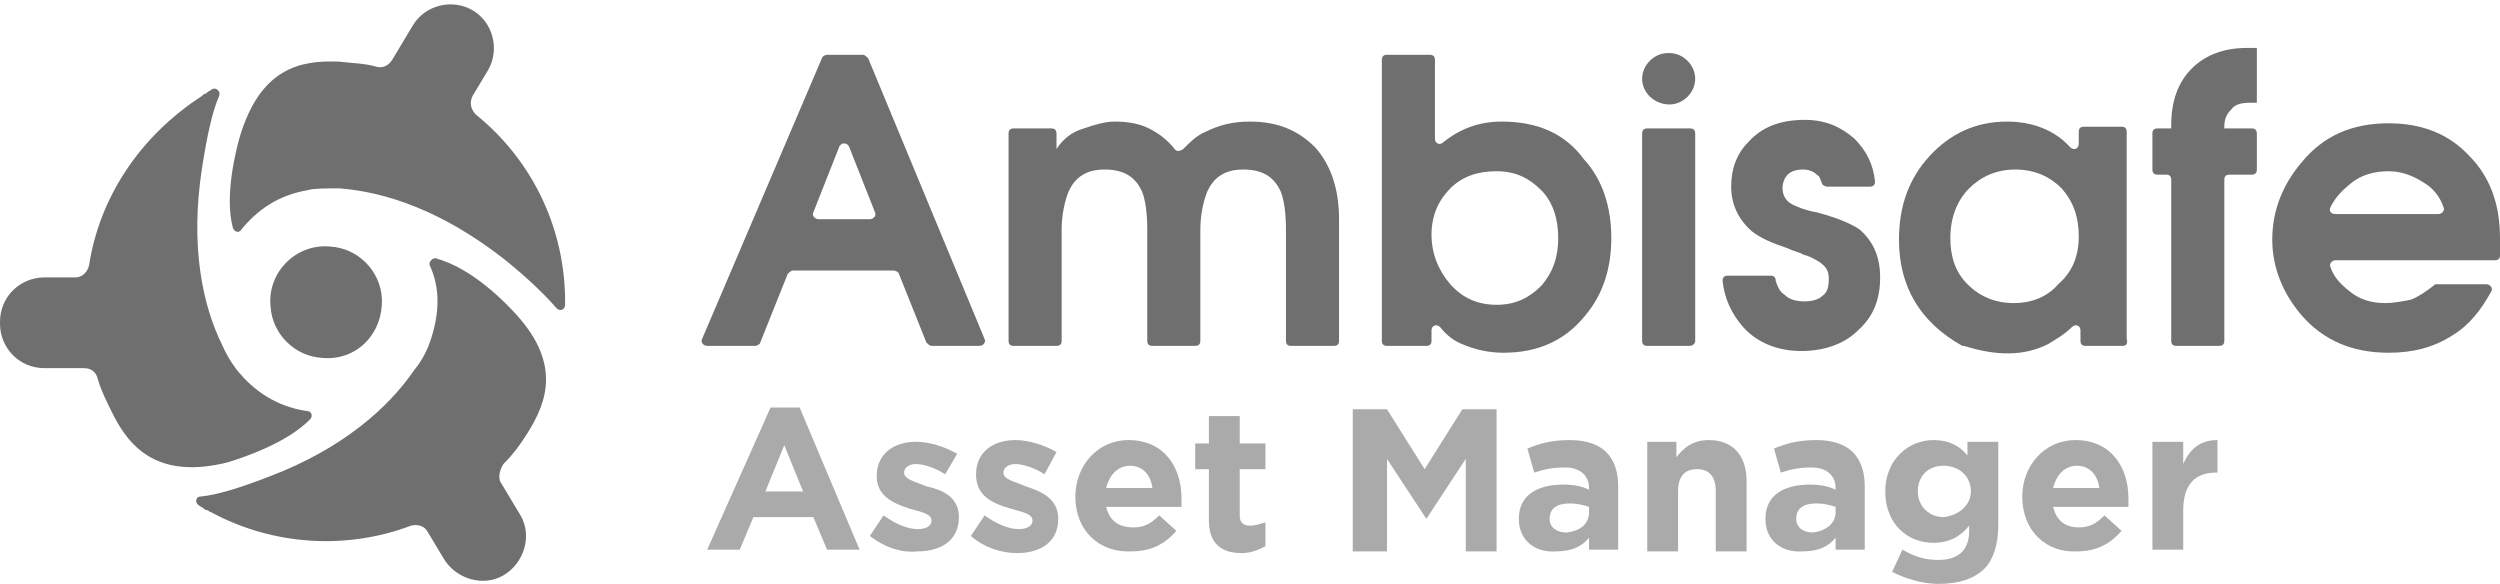
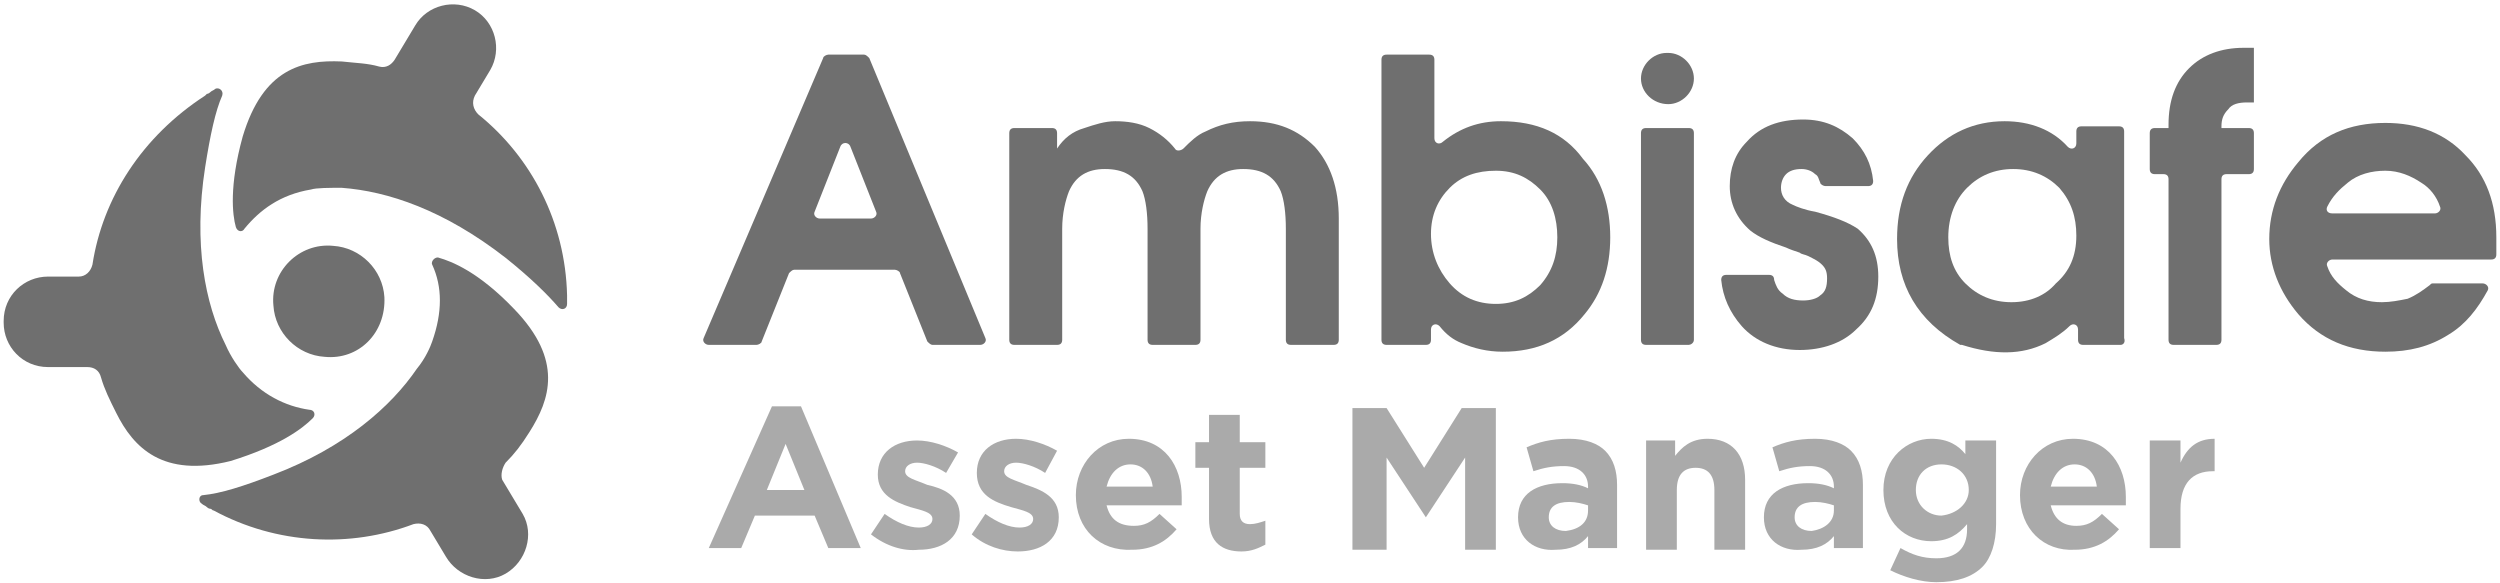
- <svg xmlns="http://www.w3.org/2000/svg" version="1.1" id="Layer_1" x="0px" y="0px" viewBox="0 0 146 34.1" style="enable-background:new 0 0 146 34.1;" xml:space="preserve">
+ <svg xmlns="http://www.w3.org/2000/svg" version="1.1" id="Layer_1" x="0px" y="0px" viewBox="0 0 146 34.1" style="enable-background:new 0 0 146 34.1;" xml:space="preserve" width="146px" height="34px">
  <style type="text/css">
	.st0{fill:#6F6F6F;}
	.st1{fill:#AAAAAA;}
</style>
  <g>
    <path class="st0" d="M57.2,20.2h-2.8c-0.1,0-0.2-0.1-0.3-0.2l-1.6-4c0-0.1-0.2-0.2-0.3-0.2h-5.9c-0.1,0-0.2,0.1-0.3,0.2l-1.6,4   c0,0.1-0.2,0.2-0.3,0.2h-2.8c-0.2,0-0.4-0.2-0.3-0.4L48,3.4c0-0.1,0.2-0.2,0.3-0.2h2.1c0.1,0,0.2,0.1,0.3,0.2l6.8,16.4   C57.6,20,57.4,20.2,57.2,20.2z M51.1,12.4l-1.5-3.8c-0.1-0.3-0.5-0.3-0.6,0l-1.5,3.8c-0.1,0.2,0.1,0.4,0.3,0.4h3   C51,12.8,51.2,12.6,51.1,12.4z" />
  </g>
  <g>
    <path class="st0" d="M77.9,20.2h-2.5c-0.2,0-0.3-0.1-0.3-0.3v-6.5c0-0.9-0.1-1.7-0.3-2.2c-0.4-0.9-1.1-1.3-2.2-1.3   c-1,0-1.7,0.4-2.1,1.3c-0.2,0.5-0.4,1.3-0.4,2.2v6.5c0,0.2-0.1,0.3-0.3,0.3h-2.5c-0.2,0-0.3-0.1-0.3-0.3v-6.5   c0-0.9-0.1-1.7-0.3-2.2c-0.4-0.9-1.1-1.3-2.2-1.3c-1,0-1.7,0.4-2.1,1.3c-0.2,0.5-0.4,1.3-0.4,2.2v6.5c0,0.2-0.1,0.3-0.3,0.3h-2.5   c-0.2,0-0.3-0.1-0.3-0.3V7.8c0-0.2,0.1-0.3,0.3-0.3h2.2c0.2,0,0.3,0.1,0.3,0.3v0.9c0.4-0.6,0.9-1,1.6-1.2c0.6-0.2,1.2-0.4,1.8-0.4   c0.7,0,1.4,0.1,2,0.4c0.6,0.3,1.1,0.7,1.5,1.2c0.1,0.2,0.4,0.1,0.5,0c0.4-0.4,0.8-0.8,1.3-1c0.8-0.4,1.6-0.6,2.6-0.6   c1.6,0,2.8,0.5,3.8,1.5c0.9,1,1.4,2.4,1.4,4.2v7.1C78.2,20.1,78.1,20.2,77.9,20.2z" />
  </g>
  <g>
    <path class="st0" d="M94.1,13.9c0,1.8-0.5,3.3-1.5,4.5c-1.2,1.5-2.8,2.2-4.8,2.2c-0.9,0-1.7-0.2-2.4-0.5c-0.5-0.2-0.9-0.5-1.3-1   c-0.2-0.2-0.5-0.1-0.5,0.2l0,0.6c0,0.2-0.1,0.3-0.3,0.3H81c-0.2,0-0.3-0.1-0.3-0.3V3.5c0-0.2,0.1-0.3,0.3-0.3h2.5   c0.2,0,0.3,0.1,0.3,0.3v4.6c0,0.3,0.3,0.4,0.5,0.2c1-0.8,2.1-1.2,3.4-1.2c2.1,0,3.7,0.7,4.8,2.2C93.6,10.5,94.1,12.1,94.1,13.9z    M91,13.9c0-1.1-0.3-2.1-1-2.8c-0.7-0.7-1.5-1.1-2.6-1.1c-1.1,0-2,0.3-2.7,1c-0.7,0.7-1.1,1.6-1.1,2.7c0,1.1,0.4,2.1,1.1,2.9   c0.7,0.8,1.6,1.2,2.7,1.2c1.1,0,1.9-0.4,2.6-1.1C90.7,15.9,91,15,91,13.9z" />
  </g>
  <g>
    <path class="st0" d="M97.5,6.1L97.5,6.1c-0.9,0-1.6-0.7-1.6-1.5v0c0-0.8,0.7-1.5,1.5-1.5h0.1c0.8,0,1.5,0.7,1.5,1.5v0   C99,5.4,98.3,6.1,97.5,6.1z M98.7,20.2h-2.5c-0.2,0-0.3-0.1-0.3-0.3V7.8c0-0.2,0.1-0.3,0.3-0.3h2.5c0.2,0,0.3,0.1,0.3,0.3v12.1   C99,20.1,98.8,20.2,98.7,20.2z" />
  </g>
  <g>
    <path class="st0" d="M109.8,16.2c0,1.3-0.4,2.3-1.3,3.1c-0.8,0.8-2,1.2-3.3,1.2c-1.4,0-2.6-0.5-3.4-1.4c-0.7-0.8-1.1-1.7-1.2-2.7   c0-0.2,0.1-0.3,0.3-0.3h2.5c0.2,0,0.3,0.1,0.3,0.3c0.1,0.3,0.2,0.6,0.5,0.8c0.3,0.3,0.7,0.4,1.2,0.4c0.4,0,0.8-0.1,1-0.3   c0.3-0.2,0.4-0.5,0.4-1c0-0.4-0.1-0.6-0.3-0.8c-0.2-0.2-0.4-0.3-0.8-0.5c-0.2-0.1-0.4-0.1-0.5-0.2c-0.3-0.1-0.6-0.2-0.8-0.3   c-0.9-0.3-1.6-0.6-2.1-1c-0.8-0.7-1.2-1.6-1.2-2.6c0-1,0.3-1.9,1-2.6c0.8-0.9,1.9-1.3,3.3-1.3c1.2,0,2.1,0.4,2.9,1.1   c0.7,0.7,1.1,1.5,1.2,2.5c0,0.2-0.1,0.3-0.3,0.3h-2.5c-0.1,0-0.3-0.1-0.3-0.2c-0.1-0.2-0.1-0.4-0.3-0.5c-0.2-0.2-0.5-0.3-0.8-0.3   c-0.4,0-0.7,0.1-0.9,0.3c-0.2,0.2-0.3,0.5-0.3,0.8c0,0.4,0.2,0.8,0.7,1c0.2,0.1,0.7,0.3,1.3,0.4c1.1,0.3,1.9,0.6,2.5,1   C109.4,14.1,109.8,15,109.8,16.2z" />
  </g>
  <g>
    <path class="st0" d="M124,20.2h-2.2c-0.2,0-0.3-0.1-0.3-0.3v-0.6c0-0.3-0.3-0.4-0.5-0.2c-0.4,0.4-0.9,0.7-1.4,1   c-1.4,0.7-3,0.7-4.9,0.1c0,0,0,0-0.1,0c-2.5-1.4-3.7-3.5-3.7-6.2c0-2,0.6-3.6,1.8-4.9s2.7-2,4.5-2c1.5,0,2.8,0.5,3.7,1.5   c0.2,0.2,0.5,0.1,0.5-0.2l0-0.7c0-0.2,0.1-0.3,0.3-0.3h2.2c0.2,0,0.3,0.1,0.3,0.3v12.1C124.3,20.1,124.1,20.2,124,20.2z    M121.4,13.8c0-1.1-0.3-2-1-2.8c-0.7-0.7-1.6-1.1-2.7-1.1c-1.1,0-2,0.4-2.7,1.1c-0.7,0.7-1.1,1.7-1.1,2.9c0,1.1,0.3,2,1,2.7   c0.7,0.7,1.6,1.1,2.7,1.1c1.1,0,2-0.4,2.6-1.1C121,15.9,121.4,15,121.4,13.8z" />
  </g>
  <g>
    <path class="st0" d="M131.5,10.2h-1.3c-0.2,0-0.3,0.1-0.3,0.3v9.4c0,0.2-0.1,0.3-0.3,0.3h-2.5c-0.2,0-0.3-0.1-0.3-0.3v-9.4   c0-0.2-0.1-0.3-0.3-0.3H126c-0.2,0-0.3-0.1-0.3-0.3V7.8c0-0.2,0.1-0.3,0.3-0.3h0.8V7.3c0-1.4,0.4-2.5,1.2-3.3   c0.8-0.8,1.9-1.2,3.2-1.2h0.6V6h-0.4c-0.5,0-0.9,0.1-1.1,0.4c-0.3,0.3-0.4,0.6-0.4,1v0.1h1.6c0.2,0,0.3,0.1,0.3,0.3v2.1   C131.8,10.1,131.7,10.2,131.5,10.2z" />
  </g>
  <g>
    <path class="st0" d="M146,13.9v0.3c0,0.2,0,0.5,0,0.7c0,0.2-0.1,0.3-0.3,0.3h-9.3c-0.2,0-0.4,0.2-0.3,0.4c0.2,0.6,0.6,1,1.1,1.4   c0.6,0.5,1.3,0.7,2.1,0.7c0.5,0,1-0.1,1.5-0.2c0.5-0.2,0.9-0.5,1.3-0.8c0.1-0.1,0.1-0.1,0.2-0.1h2.9c0.2,0,0.4,0.2,0.3,0.4   c-0.6,1.1-1.3,2-2.3,2.6c-1.1,0.7-2.3,1-3.7,1c-2.1,0-3.8-0.7-5.1-2.2c-1.1-1.3-1.7-2.8-1.7-4.4c0-1.7,0.6-3.2,1.7-4.5   c1.3-1.6,3-2.3,5.1-2.3c1.9,0,3.5,0.6,4.7,1.9C145.4,10.3,146,11.9,146,13.9z M142.4,12.5c0.2,0,0.4-0.2,0.3-0.4   c-0.2-0.6-0.6-1.1-1.1-1.4c-0.6-0.4-1.3-0.7-2.1-0.7c-0.8,0-1.6,0.2-2.2,0.7c-0.5,0.4-0.9,0.8-1.2,1.4c-0.1,0.2,0,0.4,0.3,0.4   H142.4z" />
  </g>
  <path class="st0" d="M22.3,17.4c-0.1-1.6-1.4-2.9-3-3c-2-0.2-3.7,1.5-3.5,3.5c0.1,1.6,1.4,2.9,3,3C20.8,21.1,22.4,19.5,22.3,17.4z" />
  <path class="st0" d="M33,17.5c0-0.1,0-0.1,0-0.2c-0.1-4.3-2.1-8.1-5.2-10.6c-0.3-0.3-0.4-0.7-0.2-1.1l0,0l0.9-1.5  c0.7-1.2,0.3-2.8-0.9-3.5l0,0c-1.2-0.7-2.8-0.3-3.5,0.9l-1.2,2c-0.2,0.3-0.5,0.5-0.9,0.4c0,0,0,0,0,0c-0.7-0.2-1.3-0.2-2.2-0.3  c-2.3-0.1-4.6,0.4-5.8,4.4c-0.8,2.9-0.6,4.6-0.4,5.3c0.1,0.3,0.4,0.3,0.5,0.1c0.9-1.1,2.1-2,3.9-2.3c0.3-0.1,1.1-0.1,1.8-0.1  c2.7,0.2,6,1.3,9.6,4.1c1.5,1.2,2.5,2.2,3.1,2.9c0.2,0.2,0.5,0.1,0.5-0.2c0-0.1,0-0.2,0-0.3C33,17.7,33,17.6,33,17.5z" />
  <path class="st0" d="M18.1,24.5c0.2-0.2,0.1-0.5-0.2-0.5c-1.4-0.2-2.8-0.9-3.9-2.2c-0.2-0.2-0.7-0.9-1-1.6  c-1.2-2.4-1.9-5.9-1.2-10.4c0.3-1.9,0.6-3.3,1-4.2c0.1-0.3-0.2-0.5-0.4-0.4c-0.1,0.1-0.2,0.1-0.3,0.2c0,0-0.1,0.1-0.2,0.1  c0,0-0.1,0.1-0.1,0.1C8.1,8,5.8,11.6,5.2,15.5c-0.1,0.4-0.4,0.7-0.8,0.7l0,0l-1.8,0c-1.4,0-2.6,1.1-2.6,2.6v0.1  c0,1.4,1.1,2.6,2.6,2.6l2.3,0c0.4,0,0.7,0.2,0.8,0.6c0,0,0,0,0,0c0.2,0.7,0.5,1.3,0.9,2.1c1,2,2.7,3.8,6.7,2.8  C16.2,26.1,17.5,25.1,18.1,24.5z" />
  <path class="st0" d="M29.4,27.1C29.4,27.1,29.4,27.1,29.4,27.1c0.5-0.5,0.9-1,1.4-1.8c1.2-1.9,2-4.2-0.9-7.2c-2.1-2.2-3.7-2.8-4.4-3  c-0.2-0.1-0.5,0.2-0.4,0.4c0.6,1.3,0.6,2.8,0,4.5c-0.1,0.3-0.4,1-0.9,1.6c-1.5,2.2-4.2,4.6-8.4,6.2c-1.8,0.7-3.1,1.1-4.1,1.2  c-0.3,0-0.3,0.4-0.1,0.5c0.1,0.1,0.2,0.1,0.3,0.2c0,0,0.1,0.1,0.2,0.1c0.1,0,0.1,0.1,0.2,0.1c3.7,2,8,2.2,11.7,0.8  c0.4-0.1,0.8,0,1,0.4l0,0l0.9,1.5c0.7,1.2,2.3,1.7,3.5,1l0,0c1.2-0.7,1.7-2.3,1-3.5l-1.2-2C29.1,27.8,29.2,27.4,29.4,27.1z" />
  <g>
    <path class="st1" d="M45,23.8h1.7l3.5,8.3h-1.9l-0.8-1.9h-3.5l-0.8,1.9h-1.9L45,23.8z M46.9,28.7L45.8,26l-1.1,2.7H46.9z" />
    <path class="st1" d="M50.8,31.3l0.8-1.2c0.7,0.5,1.4,0.8,2,0.8c0.5,0,0.8-0.2,0.8-0.5c0-0.4-0.6-0.5-1.3-0.7   c-0.9-0.3-1.9-0.7-1.9-1.9c0-1.3,1-2,2.3-2c0.8,0,1.7,0.3,2.4,0.7l-0.7,1.2c-0.6-0.4-1.3-0.6-1.7-0.6c-0.4,0-0.7,0.2-0.7,0.5   c0,0.4,0.6,0.5,1.3,0.8C55,28.6,56,29,56,30.2c0,1.4-1.1,2-2.4,2C52.7,32.3,51.7,32,50.8,31.3z" />
    <path class="st1" d="M56.7,31.3l0.8-1.2c0.7,0.5,1.4,0.8,2,0.8c0.5,0,0.8-0.2,0.8-0.5c0-0.4-0.6-0.5-1.3-0.7C58,29.4,57,29,57,27.7   c0-1.3,1-2,2.3-2c0.8,0,1.7,0.3,2.4,0.7L61,27.7c-0.6-0.4-1.3-0.6-1.7-0.6c-0.4,0-0.7,0.2-0.7,0.5c0,0.4,0.6,0.5,1.3,0.8   c0.9,0.3,1.9,0.7,1.9,1.9c0,1.4-1.1,2-2.4,2C58.5,32.3,57.5,32,56.7,31.3z" />
    <path class="st1" d="M62.8,29c0-1.8,1.3-3.3,3.1-3.3c2.1,0,3.1,1.6,3.1,3.4c0,0.1,0,0.3,0,0.5h-4.4c0.2,0.8,0.7,1.2,1.6,1.2   c0.6,0,1-0.2,1.5-0.7l1,0.9c-0.6,0.7-1.4,1.2-2.6,1.2C64.2,32.3,62.8,31,62.8,29z M67.3,28.5c-0.1-0.8-0.6-1.3-1.3-1.3   c-0.7,0-1.2,0.5-1.4,1.3H67.3z" />
    <path class="st1" d="M70.6,30.4v-3h-0.8v-1.5h0.8v-1.6h1.8v1.6h1.5v1.5h-1.5v2.7c0,0.4,0.2,0.6,0.6,0.6c0.3,0,0.6-0.1,0.9-0.2v1.4   c-0.4,0.2-0.8,0.4-1.4,0.4C71.4,32.3,70.6,31.8,70.6,30.4z" />
    <path class="st1" d="M79,23.9h2l2.2,3.5l2.2-3.5h2v8.3h-1.8v-5.4l-2.3,3.5h0l-2.3-3.5v5.4H79V23.9z" />
    <path class="st1" d="M88.7,30.3c0-1.4,1.1-2,2.6-2c0.6,0,1.1,0.1,1.5,0.3v-0.1c0-0.7-0.5-1.2-1.4-1.2c-0.7,0-1.2,0.1-1.8,0.3   l-0.4-1.4c0.7-0.3,1.4-0.5,2.5-0.5c1,0,1.7,0.3,2.1,0.7c0.5,0.5,0.7,1.2,0.7,2v3.7h-1.7v-0.7c-0.4,0.5-1,0.8-1.9,0.8   C89.7,32.3,88.7,31.6,88.7,30.3z M92.8,29.9v-0.3c-0.3-0.1-0.7-0.2-1.1-0.2c-0.8,0-1.2,0.3-1.2,0.9c0,0.5,0.4,0.8,1,0.8   C92.3,31,92.8,30.6,92.8,29.9z" />
    <path class="st1" d="M96.1,25.8h1.8v0.9c0.4-0.5,0.9-1,1.9-1c1.4,0,2.2,0.9,2.2,2.4v4.1h-1.8v-3.5c0-0.9-0.4-1.3-1.1-1.3   c-0.7,0-1.1,0.4-1.1,1.3v3.5h-1.8V25.8z" />
    <path class="st1" d="M103.1,30.3c0-1.4,1.1-2,2.6-2c0.6,0,1.1,0.1,1.5,0.3v-0.1c0-0.7-0.5-1.2-1.4-1.2c-0.7,0-1.2,0.1-1.8,0.3   l-0.4-1.4c0.7-0.3,1.4-0.5,2.5-0.5c1,0,1.7,0.3,2.1,0.7c0.5,0.5,0.7,1.2,0.7,2v3.7h-1.7v-0.7c-0.4,0.5-1,0.8-1.9,0.8   C104.1,32.3,103.1,31.6,103.1,30.3z M107.2,29.9v-0.3c-0.3-0.1-0.7-0.2-1.1-0.2c-0.8,0-1.2,0.3-1.2,0.9c0,0.5,0.4,0.8,1,0.8   C106.6,31,107.2,30.6,107.2,29.9z" />
    <path class="st1" d="M110.5,33.4l0.6-1.3c0.7,0.4,1.3,0.6,2.1,0.6c1.2,0,1.8-0.6,1.8-1.7v-0.3c-0.5,0.6-1.1,1-2.1,1   c-1.5,0-2.8-1.1-2.8-3c0-1.9,1.4-3,2.8-3c1,0,1.6,0.4,2,0.9v-0.8h1.8v4.9c0,1.1-0.3,2-0.8,2.5c-0.6,0.6-1.5,0.9-2.7,0.9   C112.3,34.1,111.3,33.8,110.5,33.4z M115.1,28.7c0-0.9-0.7-1.5-1.6-1.5c-0.9,0-1.5,0.6-1.5,1.5c0,0.9,0.7,1.5,1.5,1.5   C114.4,30.1,115.1,29.5,115.1,28.7z" />
    <path class="st1" d="M118.1,29c0-1.8,1.3-3.3,3.1-3.3c2.1,0,3.1,1.6,3.1,3.4c0,0.1,0,0.3,0,0.5h-4.4c0.2,0.8,0.7,1.2,1.5,1.2   c0.6,0,1-0.2,1.5-0.7l1,0.9c-0.6,0.7-1.4,1.2-2.6,1.2C119.5,32.3,118.1,31,118.1,29z M122.6,28.5c-0.1-0.8-0.6-1.3-1.3-1.3   c-0.7,0-1.2,0.5-1.4,1.3H122.6z" />
    <path class="st1" d="M125.7,25.8h1.8v1.3c0.4-0.9,1-1.4,2-1.4v1.9h-0.1c-1.2,0-1.9,0.7-1.9,2.2v2.3h-1.8V25.8z" />
  </g>
</svg>
